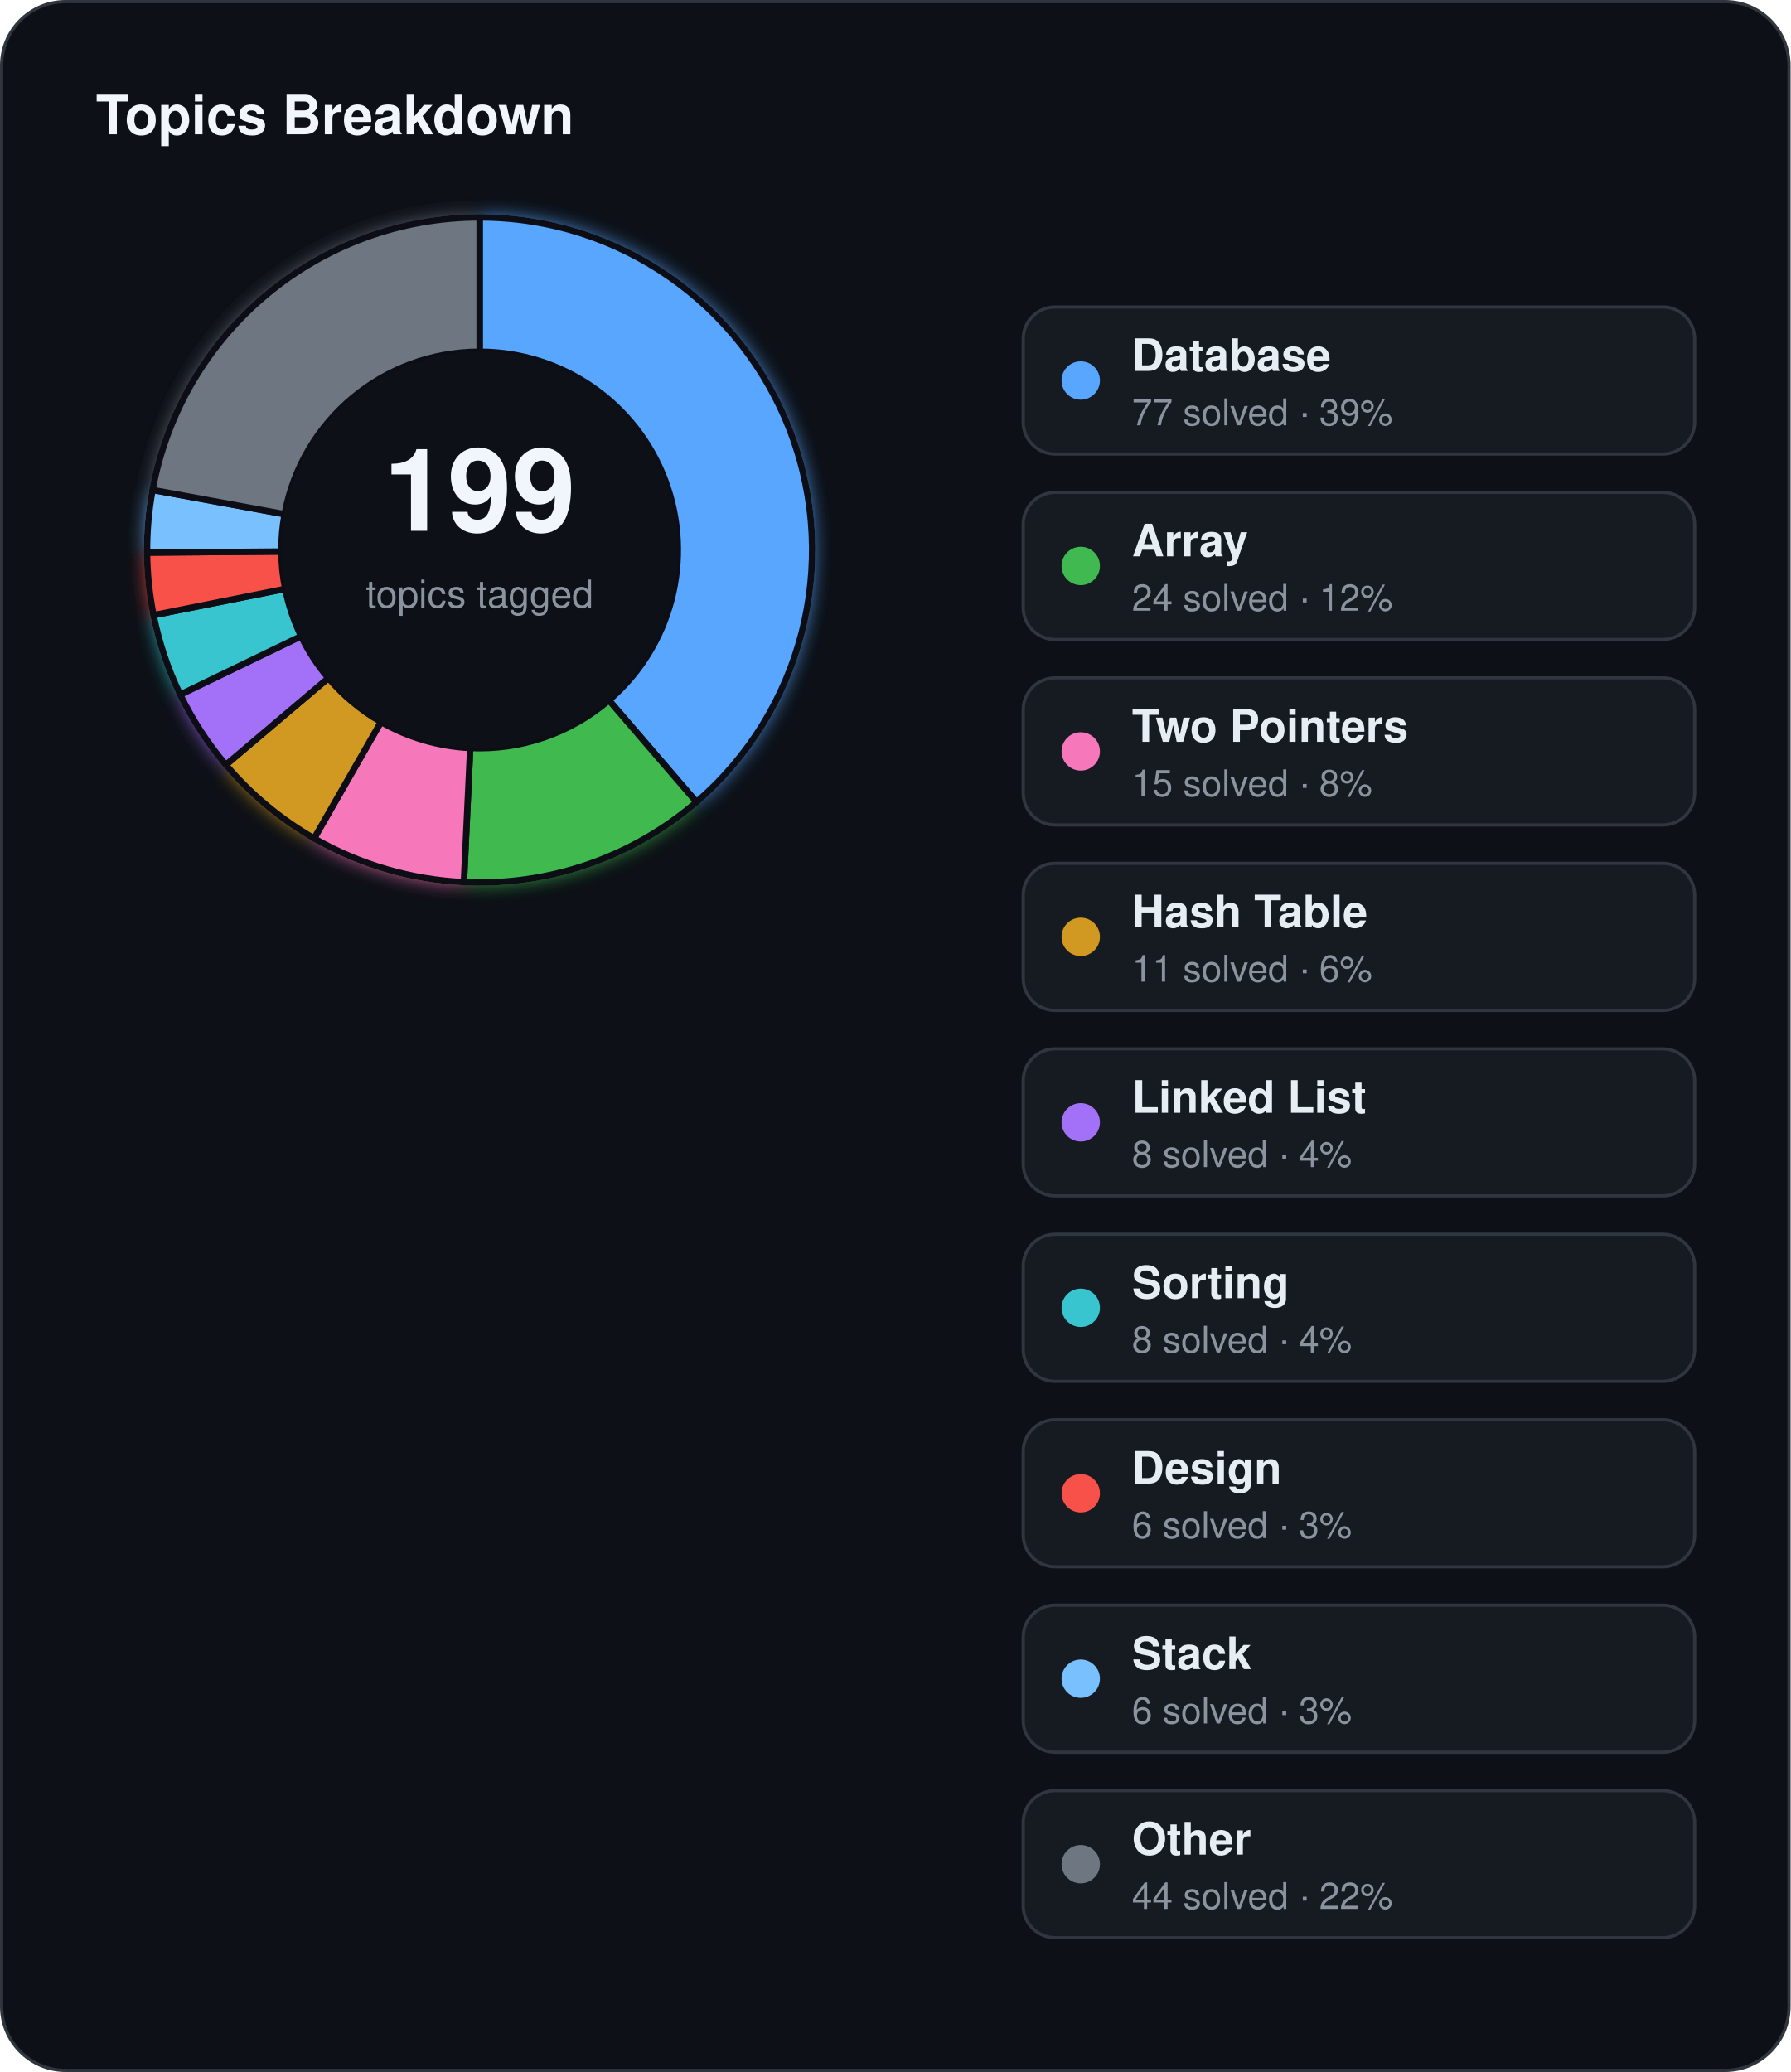
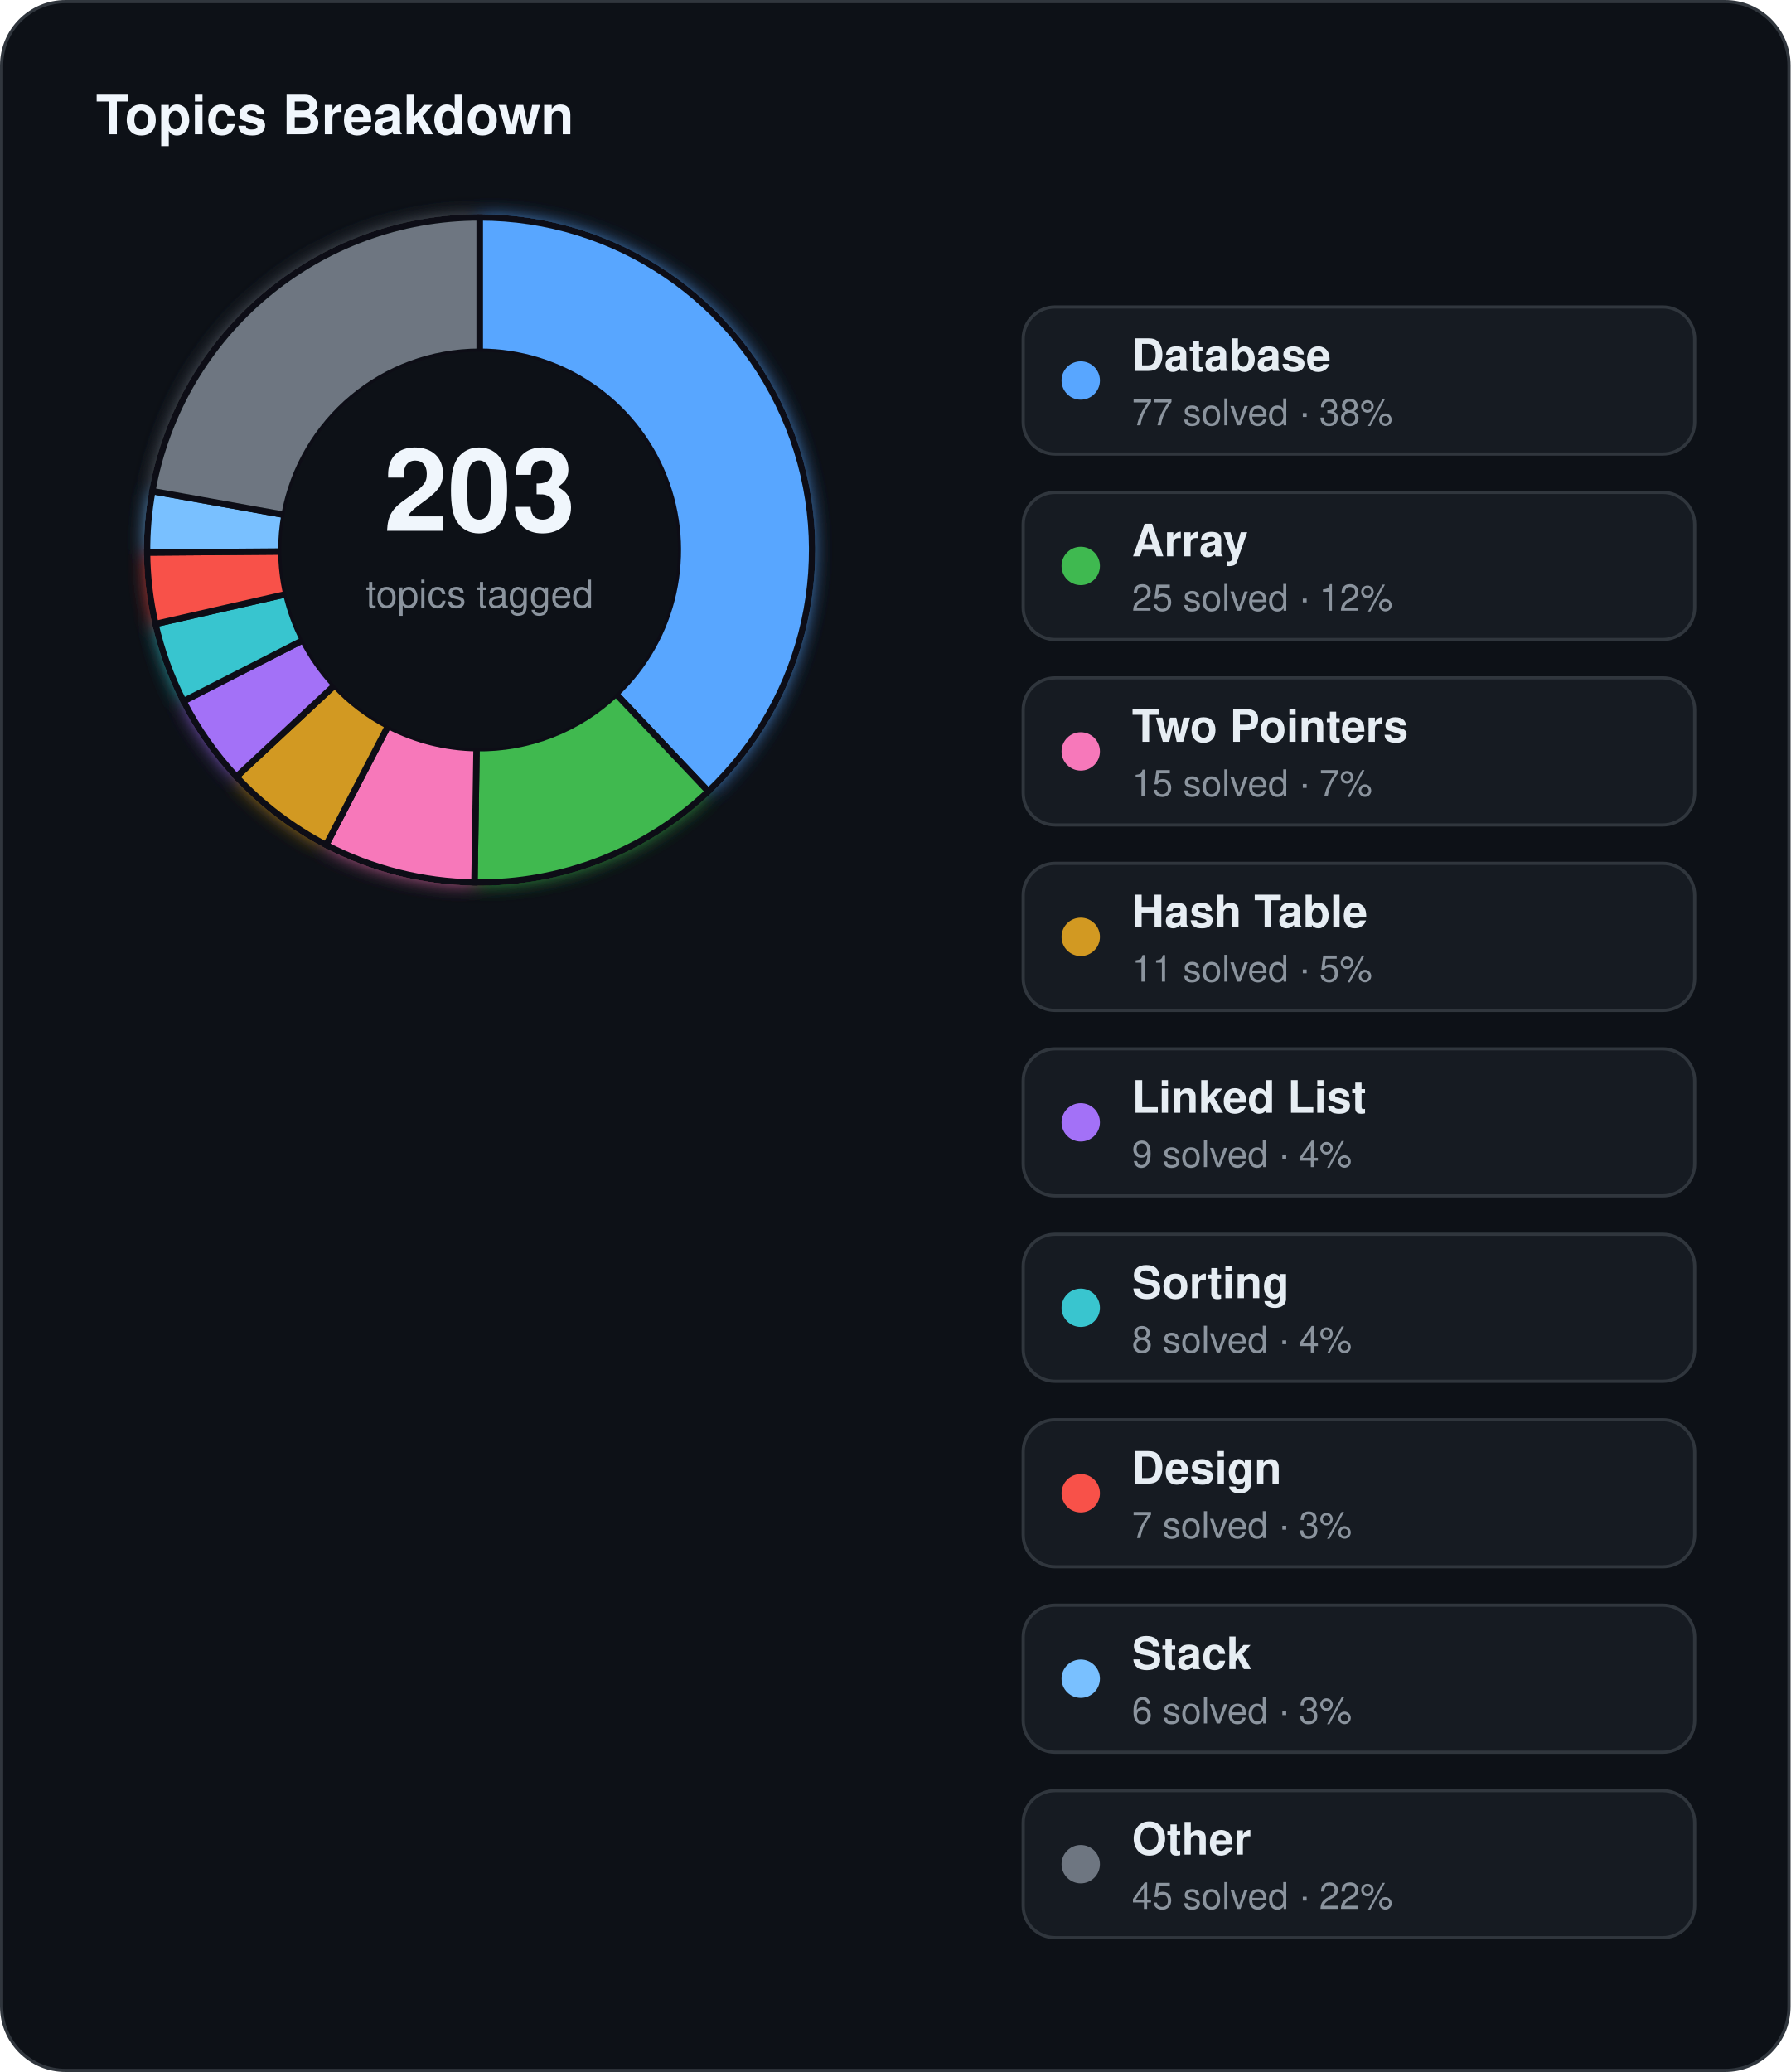
<svg xmlns="http://www.w3.org/2000/svg" width="560" height="648" viewBox="0 0 560 648">
  <defs>
    <filter id="topics-glow" x="-60%" y="-60%" width="220%" height="220%">
      <feGaussianBlur stdDeviation="3" result="blur" />
      <feMerge>
        <feMergeNode in="blur" />
        <feMergeNode in="SourceGraphic" />
      </feMerge>
    </filter>
  </defs>
  <rect x="0.5" y="0.5" width="559" height="647" rx="20" fill="#0d1117" stroke="#30363d" stroke-width="1" />
  <text x="30" y="42" fill="#f0f6fc" font-family="Segoe UI, Helvetica, Arial, sans-serif" font-size="17" font-weight="700">Topics Breakdown</text>
  <g filter="url(#topics-glow)">
-     <path d="M 150.00,68.00 A 104,104 0 0 1 217.82,250.84 L 190.43,219.00 A 62,62 0 0 0 150.00,110.00 Z" fill="#58a6ff" stroke="#0d1117" stroke-width="2" />
-     <path d="M 217.82,250.84 A 104,104 0 0 1 145.08,275.88 L 147.06,233.93 A 62,62 0 0 0 190.43,219.00 Z" fill="#3fb950" stroke="#0d1117" stroke-width="2" />
-     <path d="M 145.08,275.88 A 104,104 0 0 1 98.24,262.20 L 119.14,225.77 A 62,62 0 0 0 147.06,233.93 Z" fill="#f778ba" stroke="#0d1117" stroke-width="2" />
-     <path d="M 98.24,262.20 A 104,104 0 0 1 70.63,239.20 L 102.68,212.06 A 62,62 0 0 0 119.14,225.77 Z" fill="#d29922" stroke="#0d1117" stroke-width="2" />
-     <path d="M 70.63,239.20 A 104,104 0 0 1 56.35,217.23 L 94.17,198.96 A 62,62 0 0 0 102.68,212.06 Z" fill="#a371f7" stroke="#0d1117" stroke-width="2" />
-     <path d="M 56.35,217.23 A 104,104 0 0 1 48.02,192.39 L 89.20,184.16 A 62,62 0 0 0 94.17,198.96 Z" fill="#39c5cf" stroke="#0d1117" stroke-width="2" />
-     <path d="M 48.02,192.39 A 104,104 0 0 1 46.00,172.82 L 88.00,172.49 A 62,62 0 0 0 89.20,184.16 Z" fill="#f85149" stroke="#0d1117" stroke-width="2" />
-     <path d="M 46.00,172.82 A 104,104 0 0 1 47.71,153.22 L 89.02,160.81 A 62,62 0 0 0 88.00,172.49 Z" fill="#79c0ff" stroke="#0d1117" stroke-width="2" />
-     <path d="M 47.71,153.22 A 104,104 0 0 1 150.00,68.00 L 150.00,110.00 A 62,62 0 0 0 89.02,160.81 Z" fill="#6e7681" stroke="#0d1117" stroke-width="2" />
+     <path d="M 150.00,68.00 A 104,104 0 0 1 221.52,247.50 L 192.64,217.01 A 62,62 0 0 0 150.00,110.00 Z" fill="#58a6ff" stroke="#0d1117" stroke-width="2" />
+     <path d="M 221.52,247.50 A 104,104 0 0 1 148.39,275.99 L 149.04,233.99 A 62,62 0 0 0 192.64,217.01 Z" fill="#3fb950" stroke="#0d1117" stroke-width="2" />
+     <path d="M 148.39,275.99 A 104,104 0 0 1 102.00,264.26 L 121.38,227.00 A 62,62 0 0 0 149.04,233.99 Z" fill="#f778ba" stroke="#0d1117" stroke-width="2" />
+     <path d="M 102.00,264.26 A 104,104 0 0 1 73.95,242.93 L 104.66,214.29 A 62,62 0 0 0 121.38,227.00 Z" fill="#d29922" stroke="#0d1117" stroke-width="2" />
+     <path d="M 73.95,242.93 A 104,104 0 0 1 57.37,219.29 L 94.78,200.19 A 62,62 0 0 0 104.66,214.29 Z" fill="#a371f7" stroke="#0d1117" stroke-width="2" />
+     <path d="M 57.37,219.29 A 104,104 0 0 1 48.61,195.14 L 89.55,185.80 A 62,62 0 0 0 94.78,200.19 Z" fill="#39c5cf" stroke="#0d1117" stroke-width="2" />
+     <path d="M 48.61,195.14 A 104,104 0 0 1 46.00,172.80 L 88.00,172.48 A 62,62 0 0 0 89.55,185.80 Z" fill="#f85149" stroke="#0d1117" stroke-width="2" />
+     <path d="M 46.00,172.80 A 104,104 0 0 1 47.64,153.59 L 88.98,161.02 A 62,62 0 0 0 88.00,172.48 Z" fill="#79c0ff" stroke="#0d1117" stroke-width="2" />
+     <path d="M 47.64,153.59 A 104,104 0 0 1 150.00,68.00 L 150.00,110.00 A 62,62 0 0 0 88.98,161.02 Z" fill="#6e7681" stroke="#0d1117" stroke-width="2" />
  </g>
  <circle cx="150" cy="172" r="62" fill="#0d1117" />
-   <text x="150" y="166" text-anchor="middle" fill="#f0f6fc" font-family="Segoe UI, Helvetica, Arial, sans-serif" font-size="36" font-weight="700">199</text>
+   <text x="150" y="166" text-anchor="middle" fill="#f0f6fc" font-family="Segoe UI, Helvetica, Arial, sans-serif" font-size="36" font-weight="700">203</text>
  <text x="150" y="190" text-anchor="middle" fill="#8b949e" font-family="Segoe UI, Helvetica, Arial, sans-serif" font-size="12">topics tagged</text>
  <rect x="320" y="96" width="210" height="46" rx="10" fill="#161b22" stroke="#30363d" stroke-width="1" />
  <circle cx="338" cy="119" r="6" fill="#58a6ff" />
  <text x="354" y="116" fill="#e6edf3" font-family="Segoe UI, Helvetica, Arial, sans-serif" font-size="14" font-weight="600">Database</text>
-   <text x="354" y="133" fill="#8b949e" font-family="Segoe UI, Helvetica, Arial, sans-serif" font-size="11.5">77 solved · 39%</text>
+   <text x="354" y="133" fill="#8b949e" font-family="Segoe UI, Helvetica, Arial, sans-serif" font-size="11.5">77 solved · 38%</text>
  <rect x="320" y="154" width="210" height="46" rx="10" fill="#161b22" stroke="#30363d" stroke-width="1" />
  <circle cx="338" cy="177" r="6" fill="#3fb950" />
  <text x="354" y="174" fill="#e6edf3" font-family="Segoe UI, Helvetica, Arial, sans-serif" font-size="14" font-weight="600">Array</text>
-   <text x="354" y="191" fill="#8b949e" font-family="Segoe UI, Helvetica, Arial, sans-serif" font-size="11.5">24 solved · 12%</text>
+   <text x="354" y="191" fill="#8b949e" font-family="Segoe UI, Helvetica, Arial, sans-serif" font-size="11.5">25 solved · 12%</text>
  <rect x="320" y="212" width="210" height="46" rx="10" fill="#161b22" stroke="#30363d" stroke-width="1" />
  <circle cx="338" cy="235" r="6" fill="#f778ba" />
  <text x="354" y="232" fill="#e6edf3" font-family="Segoe UI, Helvetica, Arial, sans-serif" font-size="14" font-weight="600">Two Pointers</text>
-   <text x="354" y="249" fill="#8b949e" font-family="Segoe UI, Helvetica, Arial, sans-serif" font-size="11.5">15 solved · 8%</text>
+   <text x="354" y="249" fill="#8b949e" font-family="Segoe UI, Helvetica, Arial, sans-serif" font-size="11.5">15 solved · 7%</text>
  <rect x="320" y="270" width="210" height="46" rx="10" fill="#161b22" stroke="#30363d" stroke-width="1" />
  <circle cx="338" cy="293" r="6" fill="#d29922" />
  <text x="354" y="290" fill="#e6edf3" font-family="Segoe UI, Helvetica, Arial, sans-serif" font-size="14" font-weight="600">Hash Table</text>
-   <text x="354" y="307" fill="#8b949e" font-family="Segoe UI, Helvetica, Arial, sans-serif" font-size="11.5">11 solved · 6%</text>
+   <text x="354" y="307" fill="#8b949e" font-family="Segoe UI, Helvetica, Arial, sans-serif" font-size="11.5">11 solved · 5%</text>
  <rect x="320" y="328" width="210" height="46" rx="10" fill="#161b22" stroke="#30363d" stroke-width="1" />
  <circle cx="338" cy="351" r="6" fill="#a371f7" />
  <text x="354" y="348" fill="#e6edf3" font-family="Segoe UI, Helvetica, Arial, sans-serif" font-size="14" font-weight="600">Linked List</text>
-   <text x="354" y="365" fill="#8b949e" font-family="Segoe UI, Helvetica, Arial, sans-serif" font-size="11.5">8 solved · 4%</text>
+   <text x="354" y="365" fill="#8b949e" font-family="Segoe UI, Helvetica, Arial, sans-serif" font-size="11.5">9 solved · 4%</text>
  <rect x="320" y="386" width="210" height="46" rx="10" fill="#161b22" stroke="#30363d" stroke-width="1" />
  <circle cx="338" cy="409" r="6" fill="#39c5cf" />
  <text x="354" y="406" fill="#e6edf3" font-family="Segoe UI, Helvetica, Arial, sans-serif" font-size="14" font-weight="600">Sorting</text>
  <text x="354" y="423" fill="#8b949e" font-family="Segoe UI, Helvetica, Arial, sans-serif" font-size="11.5">8 solved · 4%</text>
  <rect x="320" y="444" width="210" height="46" rx="10" fill="#161b22" stroke="#30363d" stroke-width="1" />
  <circle cx="338" cy="467" r="6" fill="#f85149" />
  <text x="354" y="464" fill="#e6edf3" font-family="Segoe UI, Helvetica, Arial, sans-serif" font-size="14" font-weight="600">Design</text>
-   <text x="354" y="481" fill="#8b949e" font-family="Segoe UI, Helvetica, Arial, sans-serif" font-size="11.5">6 solved · 3%</text>
+   <text x="354" y="481" fill="#8b949e" font-family="Segoe UI, Helvetica, Arial, sans-serif" font-size="11.5">7 solved · 3%</text>
  <rect x="320" y="502" width="210" height="46" rx="10" fill="#161b22" stroke="#30363d" stroke-width="1" />
  <circle cx="338" cy="525" r="6" fill="#79c0ff" />
  <text x="354" y="522" fill="#e6edf3" font-family="Segoe UI, Helvetica, Arial, sans-serif" font-size="14" font-weight="600">Stack</text>
  <text x="354" y="539" fill="#8b949e" font-family="Segoe UI, Helvetica, Arial, sans-serif" font-size="11.5">6 solved · 3%</text>
  <rect x="320" y="560" width="210" height="46" rx="10" fill="#161b22" stroke="#30363d" stroke-width="1" />
  <circle cx="338" cy="583" r="6" fill="#6e7681" />
  <text x="354" y="580" fill="#e6edf3" font-family="Segoe UI, Helvetica, Arial, sans-serif" font-size="14" font-weight="600">Other</text>
-   <text x="354" y="597" fill="#8b949e" font-family="Segoe UI, Helvetica, Arial, sans-serif" font-size="11.5">44 solved · 22%</text>
+   <text x="354" y="597" fill="#8b949e" font-family="Segoe UI, Helvetica, Arial, sans-serif" font-size="11.5">45 solved · 22%</text>
</svg>
